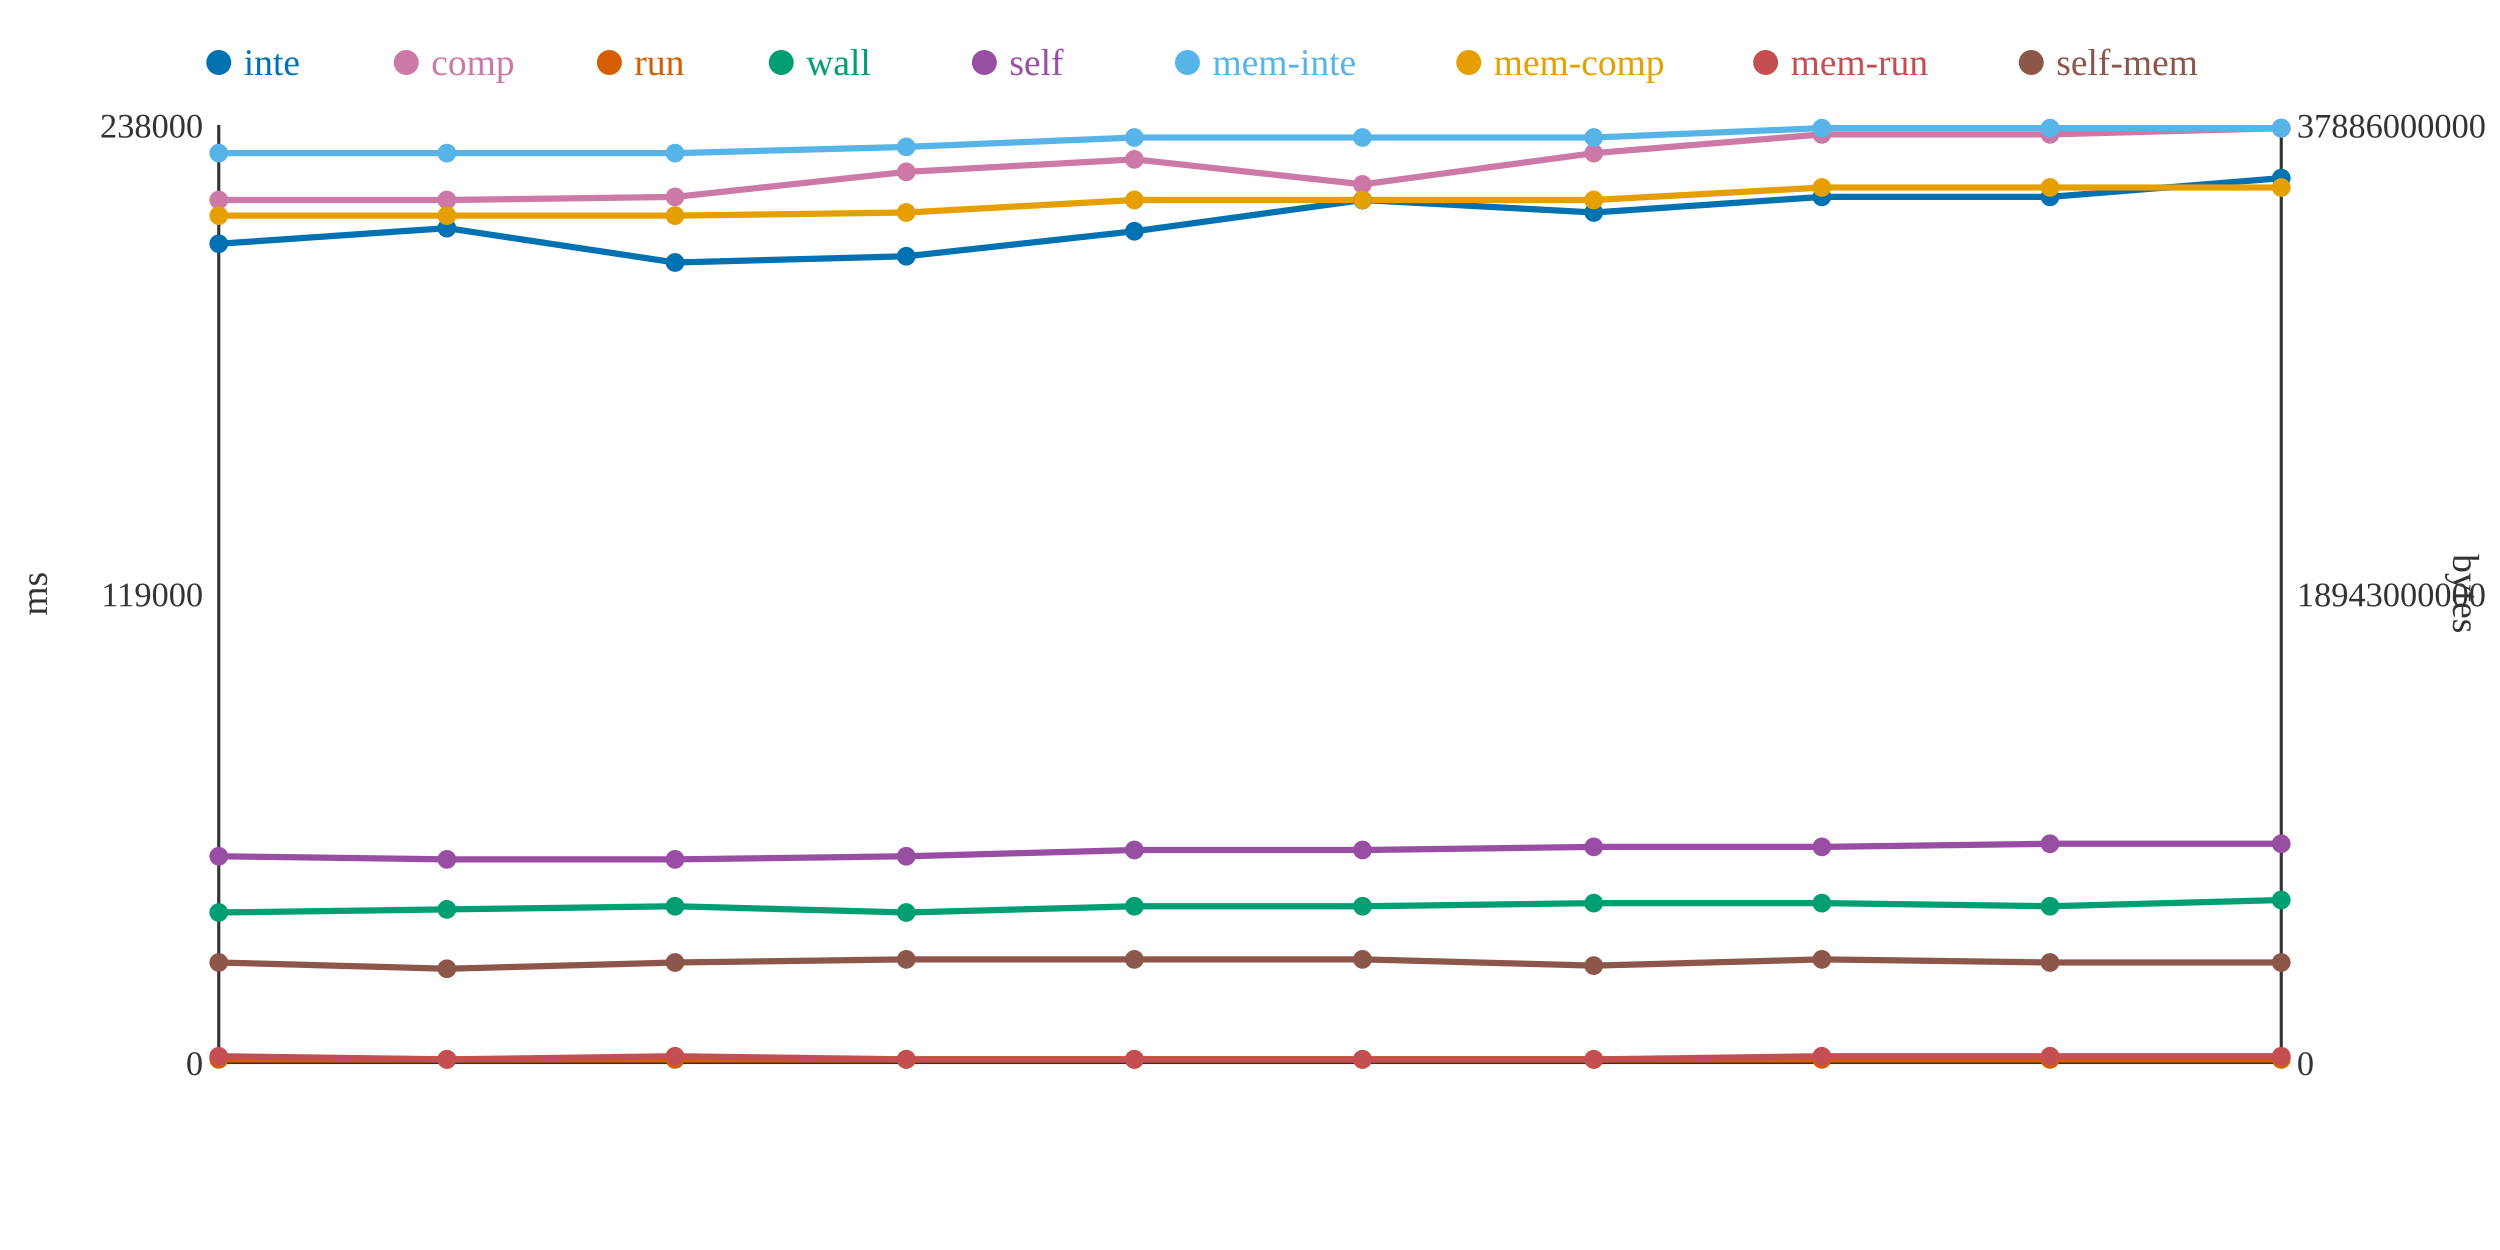
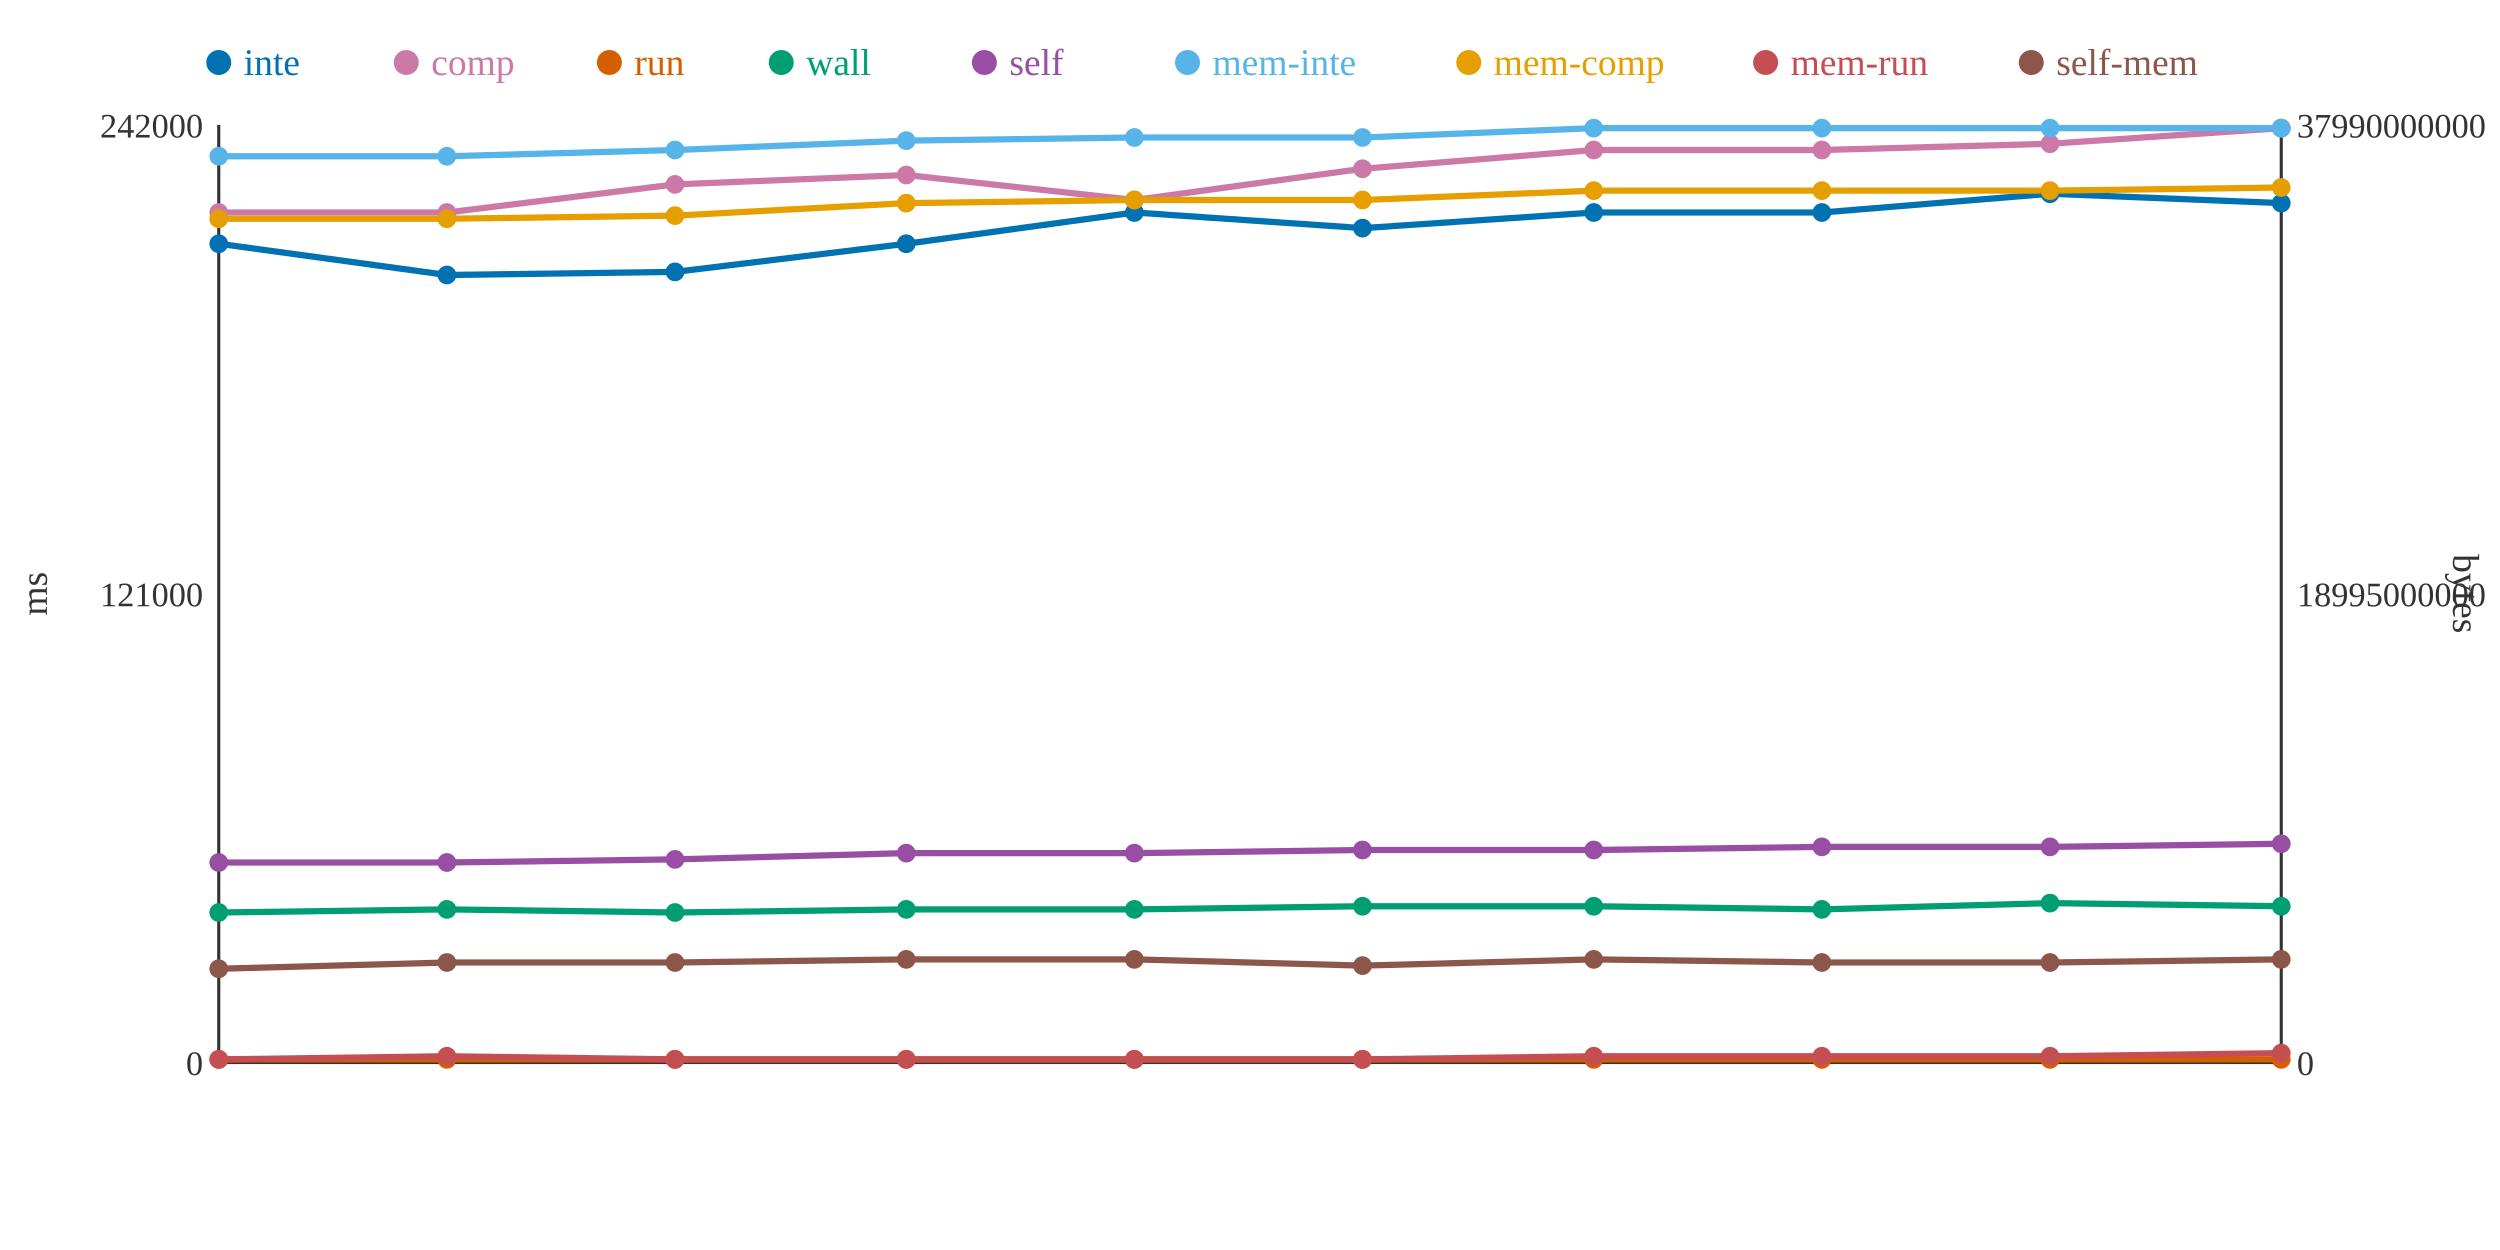
<svg xmlns="http://www.w3.org/2000/svg" width="800" height="400">
  <rect width="800" height="400" fill="white" />
  <line x1="70" y1="40" x2="70" y2="340" stroke="#333" stroke-width="1" />
  <line x1="70" y1="340" x2="730" y2="340" stroke="#333" stroke-width="1" />
  <line x1="730" y1="40" x2="730" y2="340" stroke="#333" stroke-width="1" />
  <text x="65" y="344" text-anchor="end" font-size="11" fill="#333">0</text>
-   <text x="65" y="194" text-anchor="end" font-size="11" fill="#333">119000</text>
-   <text x="65" y="44" text-anchor="end" font-size="11" fill="#333">238000</text>
+   <text x="65" y="194" text-anchor="end" font-size="11" fill="#333">121000</text>
+   <text x="65" y="44" text-anchor="end" font-size="11" fill="#333">242000</text>
  <text x="15" y="190" text-anchor="middle" font-size="12" fill="#333" transform="rotate(-90 15 190)">ms</text>
  <text x="735" y="344" text-anchor="start" font-size="11" fill="#333">0</text>
-   <text x="735" y="194" text-anchor="start" font-size="11" fill="#333">18943000000</text>
-   <text x="735" y="44" text-anchor="start" font-size="11" fill="#333">37886000000</text>
+   <text x="735" y="194" text-anchor="start" font-size="11" fill="#333">18995000000</text>
+   <text x="735" y="44" text-anchor="start" font-size="11" fill="#333">37990000000</text>
  <text x="785" y="190" text-anchor="middle" font-size="12" fill="#333" transform="rotate(90 785 190)">bytes</text>
-   <polyline points="70,78 143,73 216,84 290,82 363,74 436,64 510,68 583,63 656,63 730,57" fill="none" stroke="#0072B2" stroke-width="2" />
-   <polyline points="70,64 143,64 216,63 290,55 363,51 436,59 510,49 583,43 656,43 730,41" fill="none" stroke="#CC79A7" stroke-width="2" />
+   <polyline points="70,78 143,88 216,87 290,78 363,68 436,73 510,68 583,68 656,62 730,65" fill="none" stroke="#0072B2" stroke-width="2" />
+   <polyline points="70,68 143,68 216,59 290,56 363,64 436,54 510,48 583,48 656,46 730,41" fill="none" stroke="#CC79A7" stroke-width="2" />
  <polyline points="70,339 143,339 216,339 290,339 363,339 436,339 510,339 583,339 656,339 730,339" fill="none" stroke="#D55E00" stroke-width="2" />
-   <polyline points="70,292 143,291 216,290 290,292 363,290 436,290 510,289 583,289 656,290 730,288" fill="none" stroke="#009E73" stroke-width="2" />
-   <polyline points="70,274 143,275 216,275 290,274 363,272 436,272 510,271 583,271 656,270 730,270" fill="none" stroke="#984EA3" stroke-width="2" />
-   <polyline points="70,49 143,49 216,49 290,47 363,44 436,44 510,44 583,41 656,41 730,41" fill="none" stroke="#56B4E9" stroke-width="2" />
-   <polyline points="70,69 143,69 216,69 290,68 363,64 436,64 510,64 583,60 656,60 730,60" fill="none" stroke="#E69F00" stroke-width="2" />
-   <polyline points="70,338 143,339 216,338 290,339 363,339 436,339 510,339 583,338 656,338 730,338" fill="none" stroke="#C44E52" stroke-width="2" />
-   <polyline points="70,308 143,310 216,308 290,307 363,307 436,307 510,309 583,307 656,308 730,308" fill="none" stroke="#8C564B" stroke-width="2" />
+   <polyline points="70,292 143,291 216,292 290,291 363,291 436,290 510,290 583,291 656,289 730,290" fill="none" stroke="#009E73" stroke-width="2" />
+   <polyline points="70,276 143,276 216,275 290,273 363,273 436,272 510,272 583,271 656,271 730,270" fill="none" stroke="#984EA3" stroke-width="2" />
+   <polyline points="70,50 143,50 216,48 290,45 363,44 436,44 510,41 583,41 656,41 730,41" fill="none" stroke="#56B4E9" stroke-width="2" />
+   <polyline points="70,70 143,70 216,69 290,65 363,64 436,64 510,61 583,61 656,61 730,60" fill="none" stroke="#E69F00" stroke-width="2" />
+   <polyline points="70,339 143,338 216,339 290,339 363,339 436,339 510,338 583,338 656,338 730,337" fill="none" stroke="#C44E52" stroke-width="2" />
+   <polyline points="70,310 143,308 216,308 290,307 363,307 436,309 510,307 583,308 656,308 730,307" fill="none" stroke="#8C564B" stroke-width="2" />
  <circle cx="70" cy="78" r="3" fill="#0072B2" />
-   <circle cx="70" cy="64" r="3" fill="#CC79A7" />
+   <circle cx="70" cy="68" r="3" fill="#CC79A7" />
  <circle cx="70" cy="339" r="3" fill="#D55E00" />
  <circle cx="70" cy="292" r="3" fill="#009E73" />
-   <circle cx="70" cy="274" r="3" fill="#984EA3" />
-   <circle cx="70" cy="49" r="3" fill="#56B4E9" />
-   <circle cx="70" cy="69" r="3" fill="#E69F00" />
-   <circle cx="70" cy="338" r="3" fill="#C44E52" />
-   <circle cx="70" cy="308" r="3" fill="#8C564B" />
-   <circle cx="143" cy="73" r="3" fill="#0072B2" />
-   <circle cx="143" cy="64" r="3" fill="#CC79A7" />
+   <circle cx="70" cy="276" r="3" fill="#984EA3" />
+   <circle cx="70" cy="50" r="3" fill="#56B4E9" />
+   <circle cx="70" cy="70" r="3" fill="#E69F00" />
+   <circle cx="70" cy="339" r="3" fill="#C44E52" />
+   <circle cx="70" cy="310" r="3" fill="#8C564B" />
+   <circle cx="143" cy="88" r="3" fill="#0072B2" />
+   <circle cx="143" cy="68" r="3" fill="#CC79A7" />
  <circle cx="143" cy="339" r="3" fill="#D55E00" />
  <circle cx="143" cy="291" r="3" fill="#009E73" />
-   <circle cx="143" cy="275" r="3" fill="#984EA3" />
-   <circle cx="143" cy="49" r="3" fill="#56B4E9" />
-   <circle cx="143" cy="69" r="3" fill="#E69F00" />
-   <circle cx="143" cy="339" r="3" fill="#C44E52" />
-   <circle cx="143" cy="310" r="3" fill="#8C564B" />
-   <circle cx="216" cy="84" r="3" fill="#0072B2" />
-   <circle cx="216" cy="63" r="3" fill="#CC79A7" />
+   <circle cx="143" cy="276" r="3" fill="#984EA3" />
+   <circle cx="143" cy="50" r="3" fill="#56B4E9" />
+   <circle cx="143" cy="70" r="3" fill="#E69F00" />
+   <circle cx="143" cy="338" r="3" fill="#C44E52" />
+   <circle cx="143" cy="308" r="3" fill="#8C564B" />
+   <circle cx="216" cy="87" r="3" fill="#0072B2" />
+   <circle cx="216" cy="59" r="3" fill="#CC79A7" />
  <circle cx="216" cy="339" r="3" fill="#D55E00" />
-   <circle cx="216" cy="290" r="3" fill="#009E73" />
+   <circle cx="216" cy="292" r="3" fill="#009E73" />
  <circle cx="216" cy="275" r="3" fill="#984EA3" />
-   <circle cx="216" cy="49" r="3" fill="#56B4E9" />
+   <circle cx="216" cy="48" r="3" fill="#56B4E9" />
  <circle cx="216" cy="69" r="3" fill="#E69F00" />
-   <circle cx="216" cy="338" r="3" fill="#C44E52" />
+   <circle cx="216" cy="339" r="3" fill="#C44E52" />
  <circle cx="216" cy="308" r="3" fill="#8C564B" />
-   <circle cx="290" cy="82" r="3" fill="#0072B2" />
-   <circle cx="290" cy="55" r="3" fill="#CC79A7" />
+   <circle cx="290" cy="78" r="3" fill="#0072B2" />
+   <circle cx="290" cy="56" r="3" fill="#CC79A7" />
  <circle cx="290" cy="339" r="3" fill="#D55E00" />
-   <circle cx="290" cy="292" r="3" fill="#009E73" />
-   <circle cx="290" cy="274" r="3" fill="#984EA3" />
-   <circle cx="290" cy="47" r="3" fill="#56B4E9" />
-   <circle cx="290" cy="68" r="3" fill="#E69F00" />
+   <circle cx="290" cy="291" r="3" fill="#009E73" />
+   <circle cx="290" cy="273" r="3" fill="#984EA3" />
+   <circle cx="290" cy="45" r="3" fill="#56B4E9" />
+   <circle cx="290" cy="65" r="3" fill="#E69F00" />
  <circle cx="290" cy="339" r="3" fill="#C44E52" />
  <circle cx="290" cy="307" r="3" fill="#8C564B" />
-   <circle cx="363" cy="74" r="3" fill="#0072B2" />
-   <circle cx="363" cy="51" r="3" fill="#CC79A7" />
+   <circle cx="363" cy="68" r="3" fill="#0072B2" />
+   <circle cx="363" cy="64" r="3" fill="#CC79A7" />
  <circle cx="363" cy="339" r="3" fill="#D55E00" />
-   <circle cx="363" cy="290" r="3" fill="#009E73" />
-   <circle cx="363" cy="272" r="3" fill="#984EA3" />
+   <circle cx="363" cy="291" r="3" fill="#009E73" />
+   <circle cx="363" cy="273" r="3" fill="#984EA3" />
  <circle cx="363" cy="44" r="3" fill="#56B4E9" />
  <circle cx="363" cy="64" r="3" fill="#E69F00" />
  <circle cx="363" cy="339" r="3" fill="#C44E52" />
  <circle cx="363" cy="307" r="3" fill="#8C564B" />
-   <circle cx="436" cy="64" r="3" fill="#0072B2" />
-   <circle cx="436" cy="59" r="3" fill="#CC79A7" />
+   <circle cx="436" cy="73" r="3" fill="#0072B2" />
+   <circle cx="436" cy="54" r="3" fill="#CC79A7" />
  <circle cx="436" cy="339" r="3" fill="#D55E00" />
  <circle cx="436" cy="290" r="3" fill="#009E73" />
  <circle cx="436" cy="272" r="3" fill="#984EA3" />
  <circle cx="436" cy="44" r="3" fill="#56B4E9" />
  <circle cx="436" cy="64" r="3" fill="#E69F00" />
  <circle cx="436" cy="339" r="3" fill="#C44E52" />
-   <circle cx="436" cy="307" r="3" fill="#8C564B" />
+   <circle cx="436" cy="309" r="3" fill="#8C564B" />
  <circle cx="510" cy="68" r="3" fill="#0072B2" />
-   <circle cx="510" cy="49" r="3" fill="#CC79A7" />
+   <circle cx="510" cy="48" r="3" fill="#CC79A7" />
  <circle cx="510" cy="339" r="3" fill="#D55E00" />
-   <circle cx="510" cy="289" r="3" fill="#009E73" />
-   <circle cx="510" cy="271" r="3" fill="#984EA3" />
-   <circle cx="510" cy="44" r="3" fill="#56B4E9" />
-   <circle cx="510" cy="64" r="3" fill="#E69F00" />
-   <circle cx="510" cy="339" r="3" fill="#C44E52" />
-   <circle cx="510" cy="309" r="3" fill="#8C564B" />
-   <circle cx="583" cy="63" r="3" fill="#0072B2" />
-   <circle cx="583" cy="43" r="3" fill="#CC79A7" />
+   <circle cx="510" cy="290" r="3" fill="#009E73" />
+   <circle cx="510" cy="272" r="3" fill="#984EA3" />
+   <circle cx="510" cy="41" r="3" fill="#56B4E9" />
+   <circle cx="510" cy="61" r="3" fill="#E69F00" />
+   <circle cx="510" cy="338" r="3" fill="#C44E52" />
+   <circle cx="510" cy="307" r="3" fill="#8C564B" />
+   <circle cx="583" cy="68" r="3" fill="#0072B2" />
+   <circle cx="583" cy="48" r="3" fill="#CC79A7" />
  <circle cx="583" cy="339" r="3" fill="#D55E00" />
-   <circle cx="583" cy="289" r="3" fill="#009E73" />
+   <circle cx="583" cy="291" r="3" fill="#009E73" />
  <circle cx="583" cy="271" r="3" fill="#984EA3" />
  <circle cx="583" cy="41" r="3" fill="#56B4E9" />
-   <circle cx="583" cy="60" r="3" fill="#E69F00" />
+   <circle cx="583" cy="61" r="3" fill="#E69F00" />
  <circle cx="583" cy="338" r="3" fill="#C44E52" />
-   <circle cx="583" cy="307" r="3" fill="#8C564B" />
-   <circle cx="656" cy="63" r="3" fill="#0072B2" />
-   <circle cx="656" cy="43" r="3" fill="#CC79A7" />
+   <circle cx="583" cy="308" r="3" fill="#8C564B" />
+   <circle cx="656" cy="62" r="3" fill="#0072B2" />
+   <circle cx="656" cy="46" r="3" fill="#CC79A7" />
  <circle cx="656" cy="339" r="3" fill="#D55E00" />
-   <circle cx="656" cy="290" r="3" fill="#009E73" />
-   <circle cx="656" cy="270" r="3" fill="#984EA3" />
+   <circle cx="656" cy="289" r="3" fill="#009E73" />
+   <circle cx="656" cy="271" r="3" fill="#984EA3" />
  <circle cx="656" cy="41" r="3" fill="#56B4E9" />
-   <circle cx="656" cy="60" r="3" fill="#E69F00" />
+   <circle cx="656" cy="61" r="3" fill="#E69F00" />
  <circle cx="656" cy="338" r="3" fill="#C44E52" />
  <circle cx="656" cy="308" r="3" fill="#8C564B" />
-   <circle cx="730" cy="57" r="3" fill="#0072B2" />
+   <circle cx="730" cy="65" r="3" fill="#0072B2" />
  <circle cx="730" cy="41" r="3" fill="#CC79A7" />
  <circle cx="730" cy="339" r="3" fill="#D55E00" />
-   <circle cx="730" cy="288" r="3" fill="#009E73" />
+   <circle cx="730" cy="290" r="3" fill="#009E73" />
  <circle cx="730" cy="270" r="3" fill="#984EA3" />
  <circle cx="730" cy="41" r="3" fill="#56B4E9" />
  <circle cx="730" cy="60" r="3" fill="#E69F00" />
-   <circle cx="730" cy="338" r="3" fill="#C44E52" />
-   <circle cx="730" cy="308" r="3" fill="#8C564B" />
+   <circle cx="730" cy="337" r="3" fill="#C44E52" />
+   <circle cx="730" cy="307" r="3" fill="#8C564B" />
  <circle cx="70" cy="20" r="4" fill="#0072B2" />
  <text x="78" y="24" text-anchor="start" font-size="12" fill="#0072B2">inte</text>
  <circle cx="130" cy="20" r="4" fill="#CC79A7" />
  <text x="138" y="24" text-anchor="start" font-size="12" fill="#CC79A7">comp</text>
  <circle cx="195" cy="20" r="4" fill="#D55E00" />
  <text x="203" y="24" text-anchor="start" font-size="12" fill="#D55E00">run</text>
  <circle cx="250" cy="20" r="4" fill="#009E73" />
  <text x="258" y="24" text-anchor="start" font-size="12" fill="#009E73">wall</text>
  <circle cx="315" cy="20" r="4" fill="#984EA3" />
  <text x="323" y="24" text-anchor="start" font-size="12" fill="#984EA3">self</text>
  <circle cx="380" cy="20" r="4" fill="#56B4E9" />
  <text x="388" y="24" text-anchor="start" font-size="12" fill="#56B4E9">mem-inte</text>
  <circle cx="470" cy="20" r="4" fill="#E69F00" />
  <text x="478" y="24" text-anchor="start" font-size="12" fill="#E69F00">mem-comp</text>
  <circle cx="565" cy="20" r="4" fill="#C44E52" />
  <text x="573" y="24" text-anchor="start" font-size="12" fill="#C44E52">mem-run</text>
  <circle cx="650" cy="20" r="4" fill="#8C564B" />
  <text x="658" y="24" text-anchor="start" font-size="12" fill="#8C564B">self-mem</text>
</svg>
